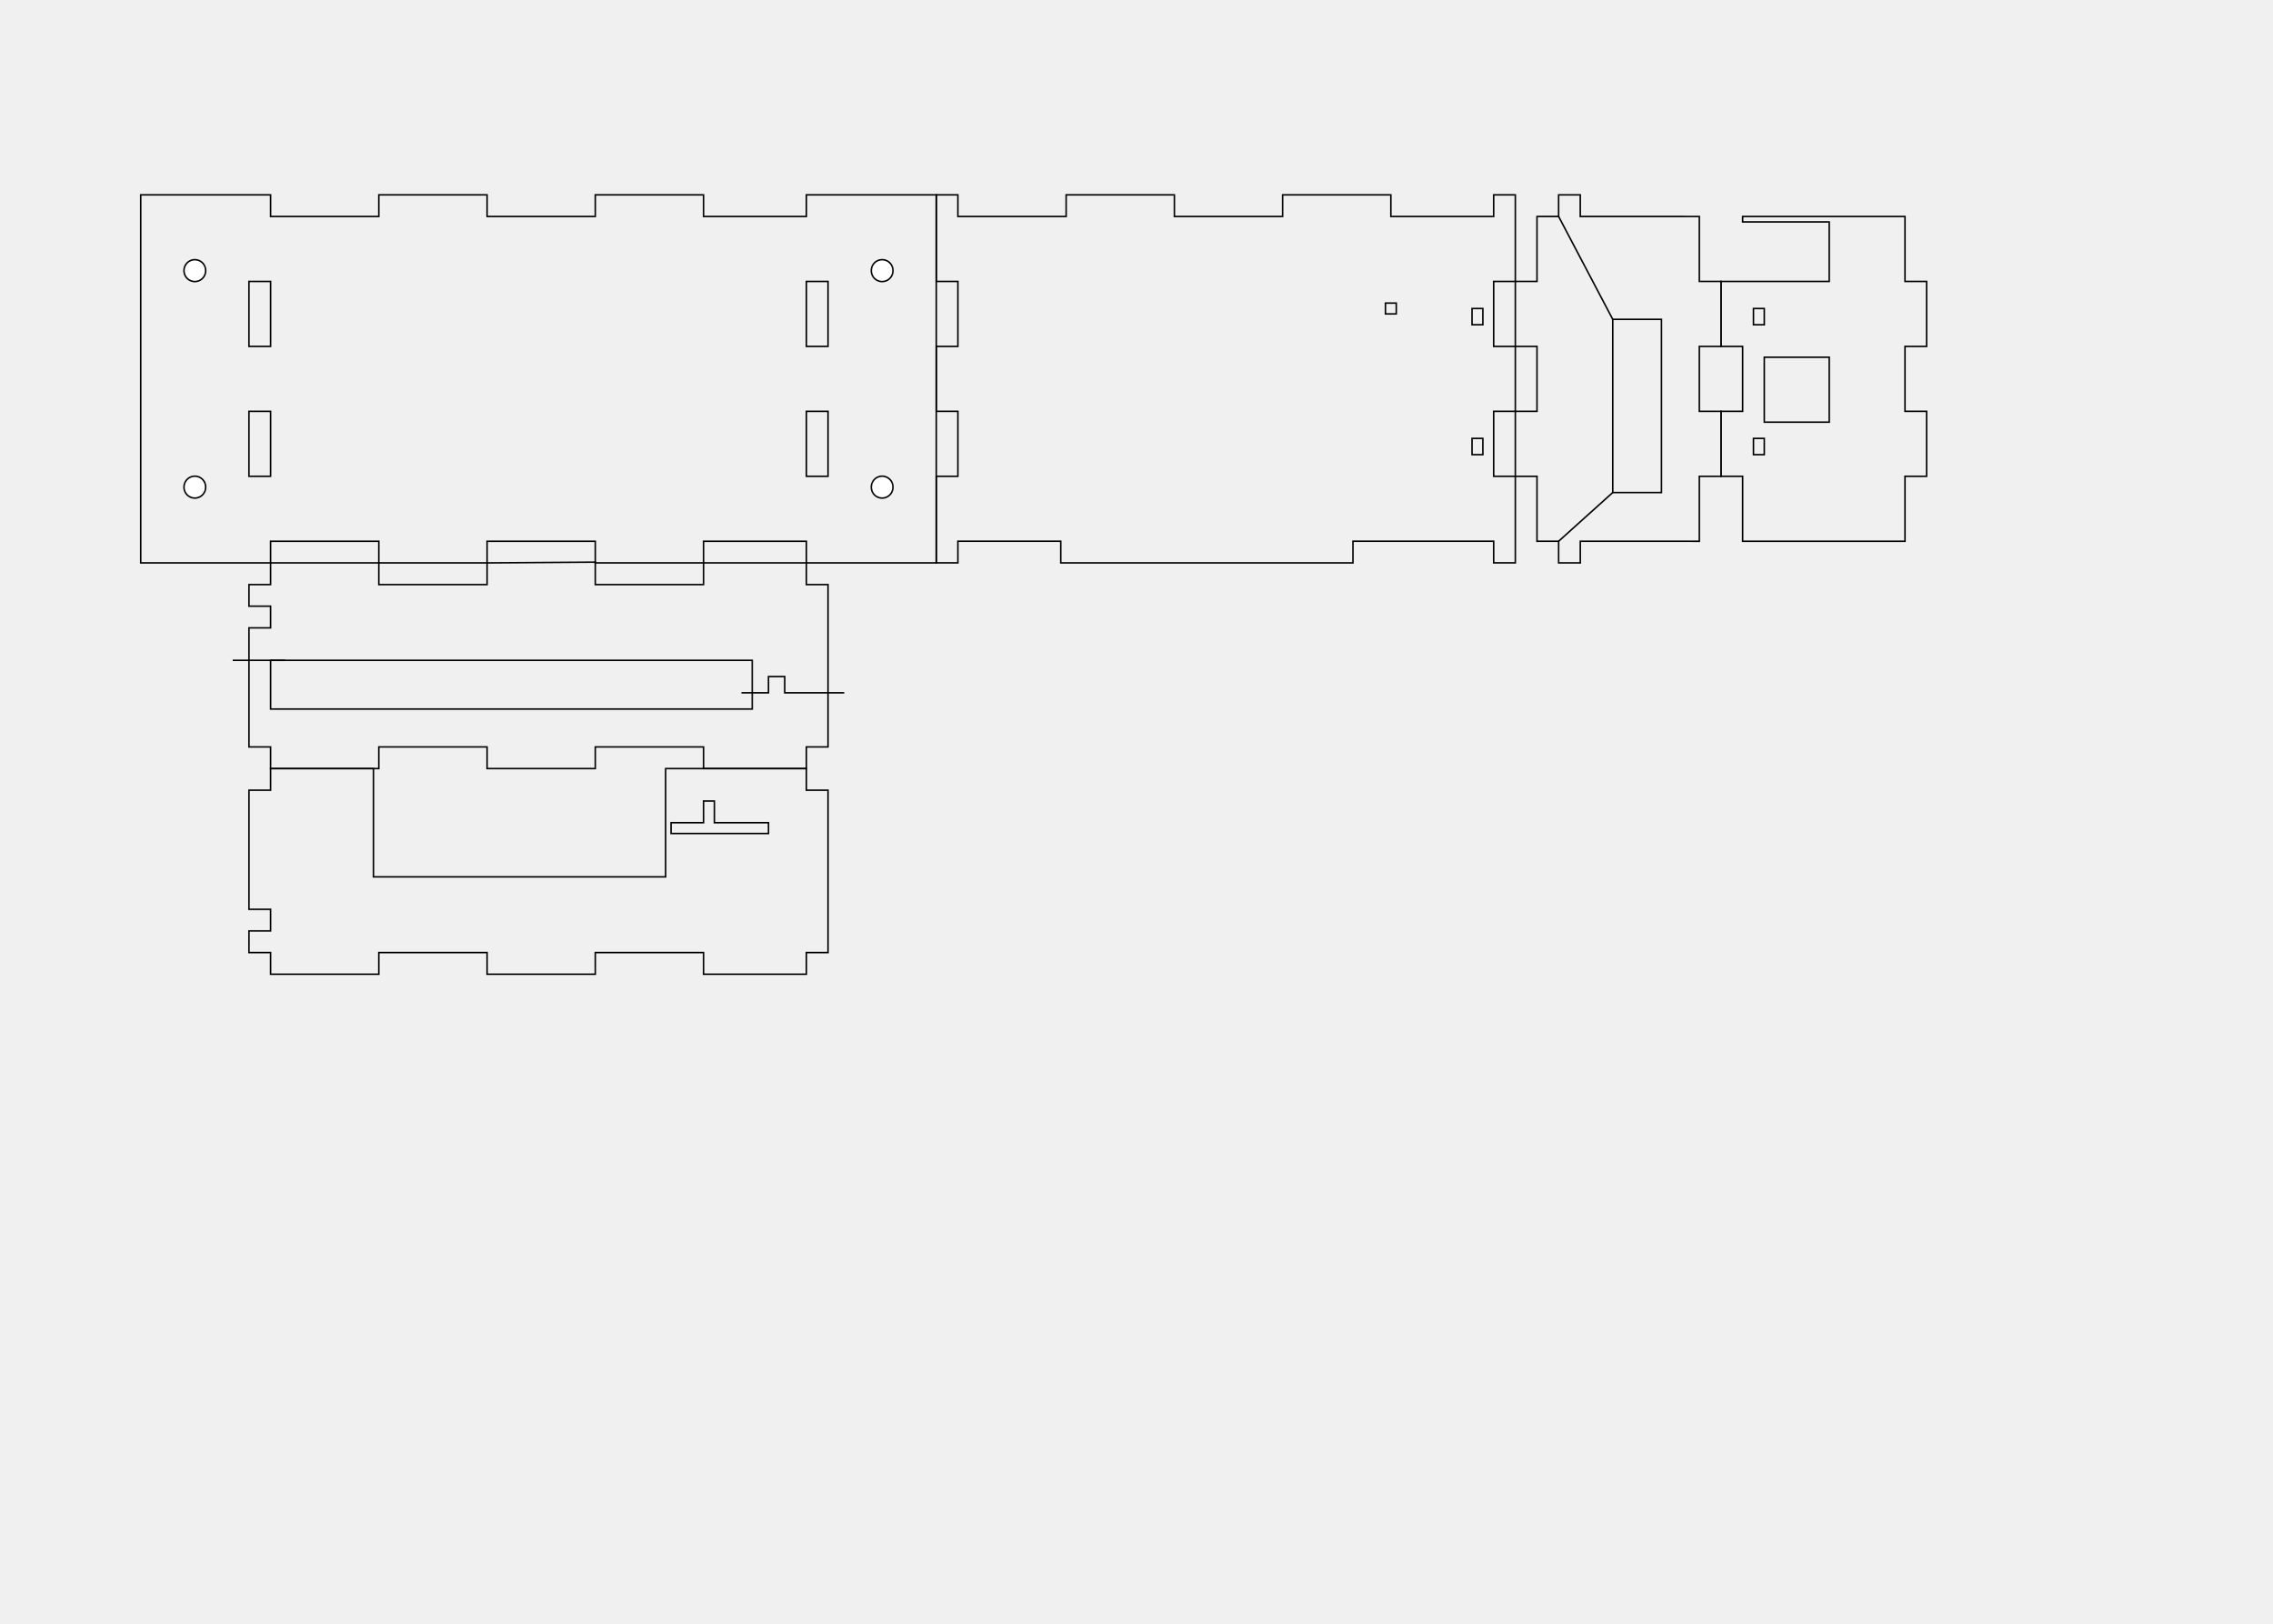
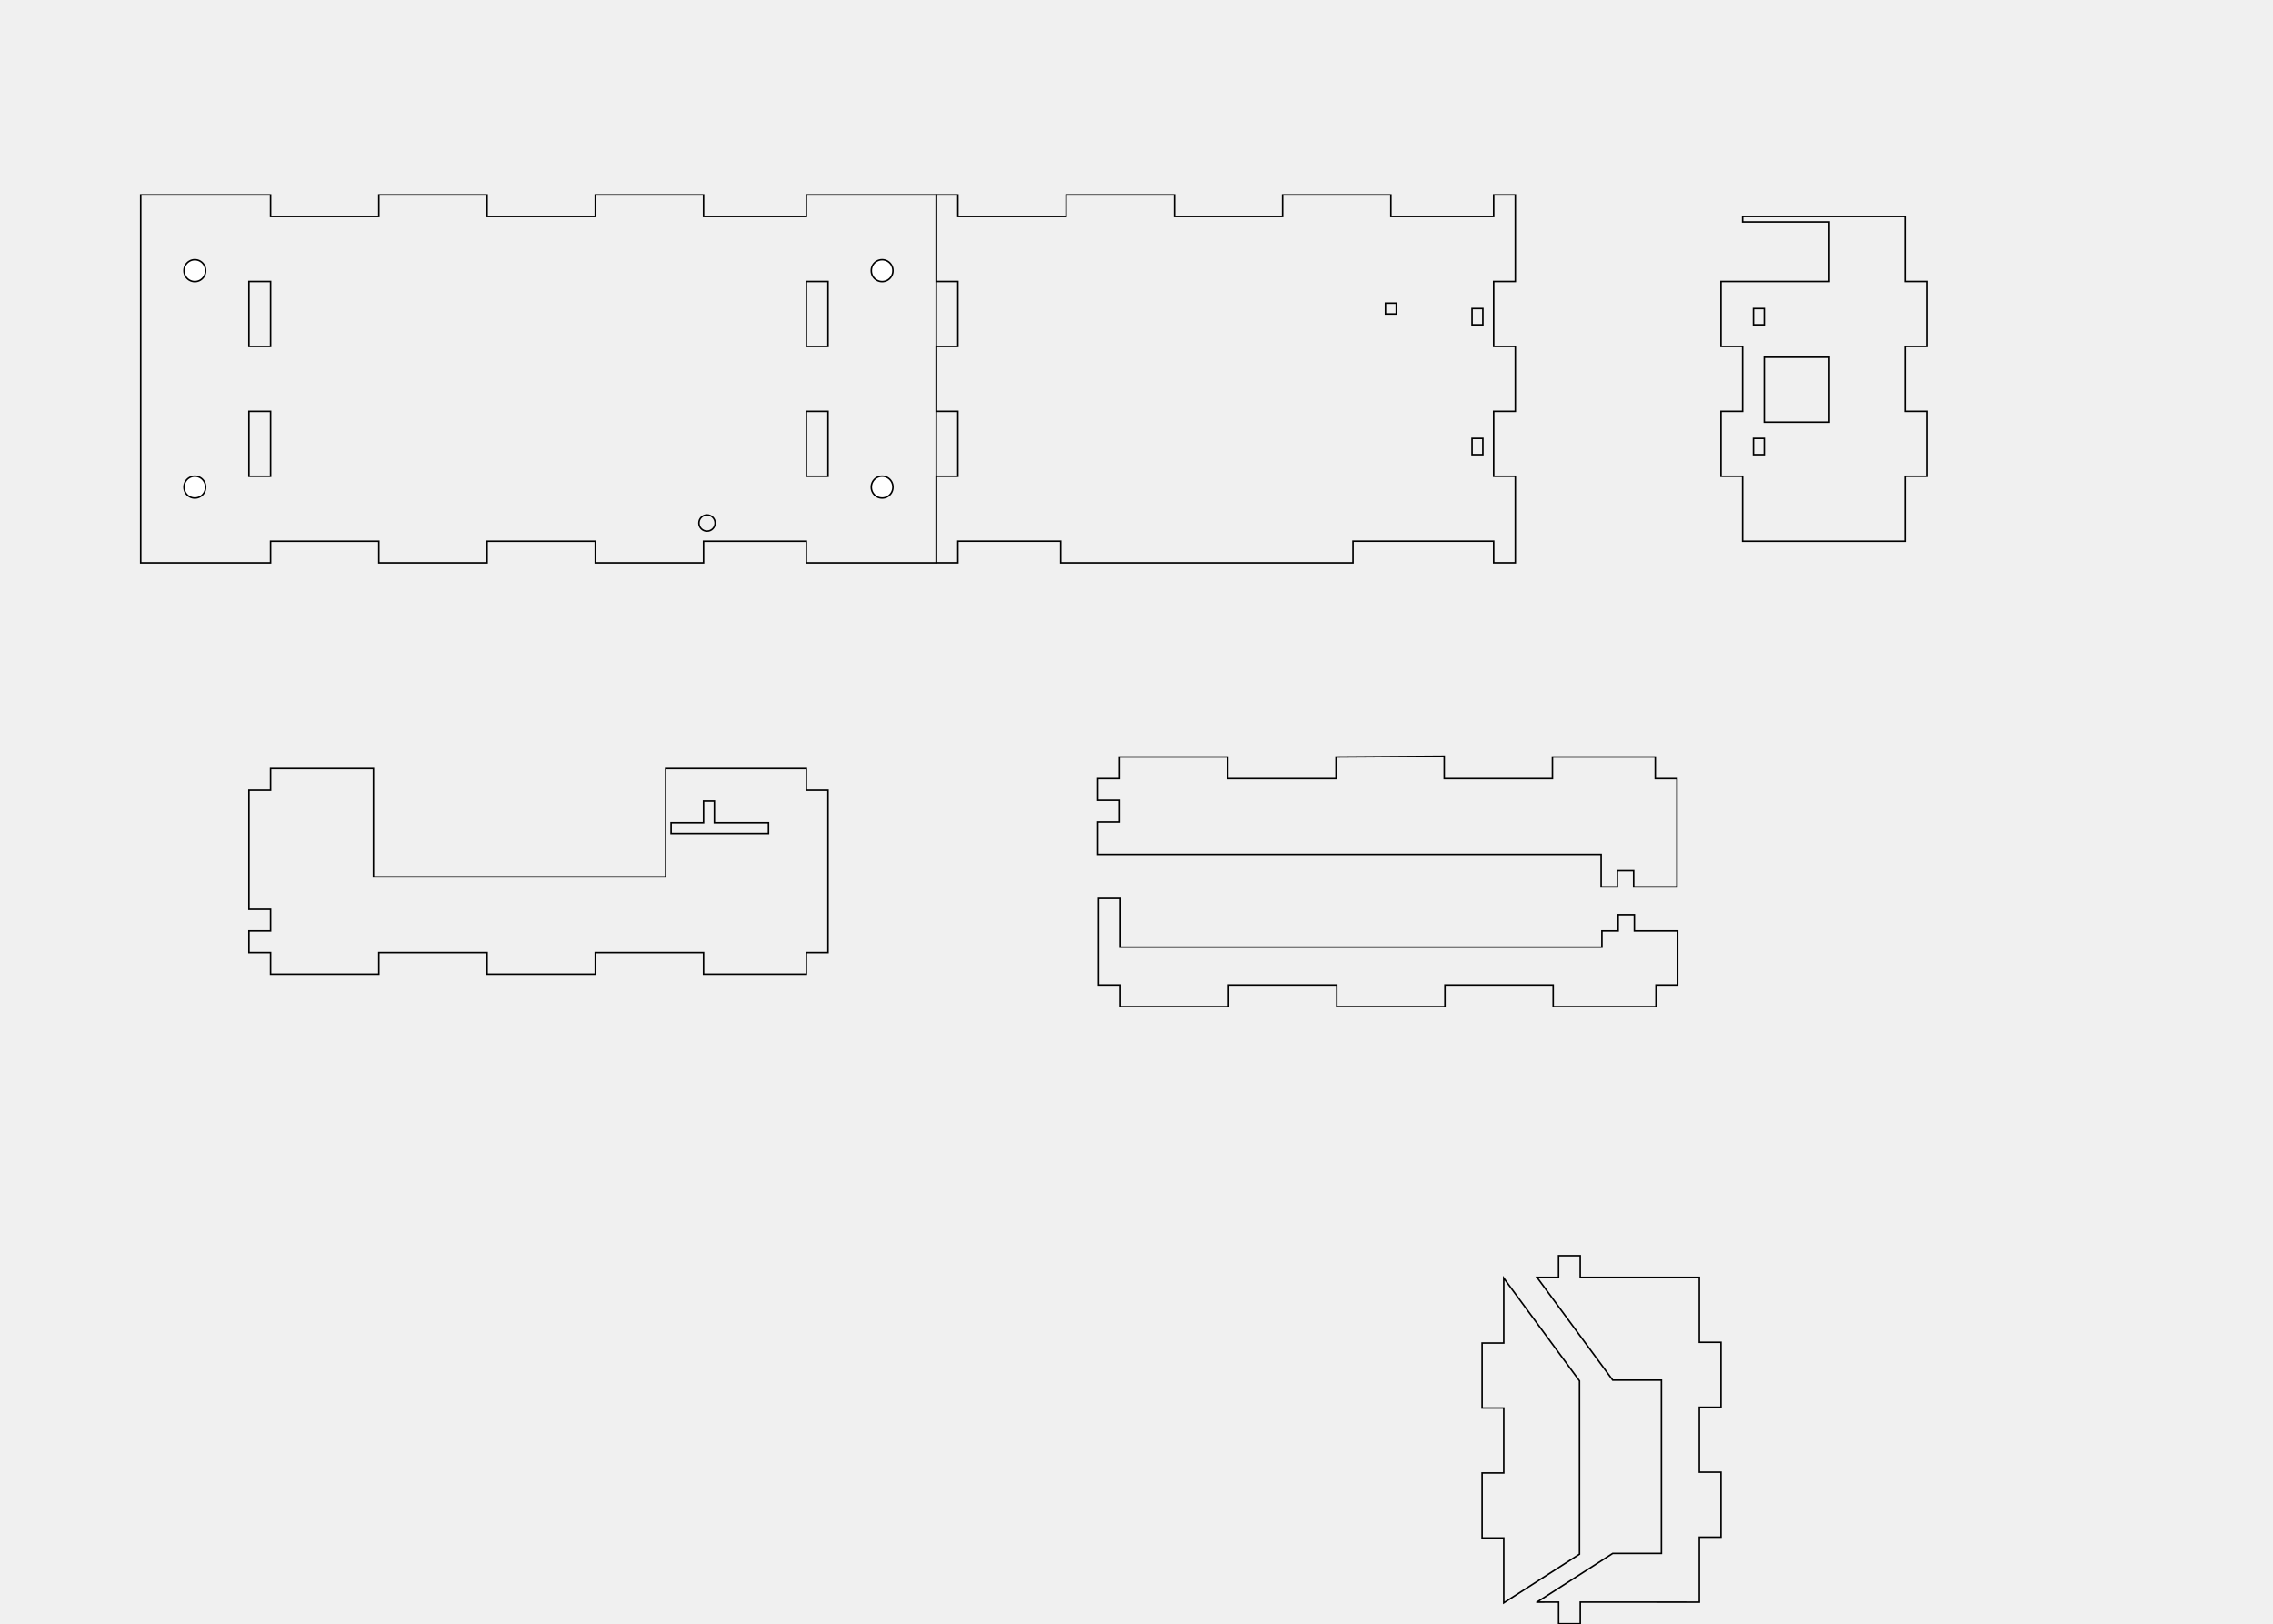
<svg xmlns="http://www.w3.org/2000/svg" width="1488.189" height="1062.992" id="svg2" version="1.0">
  <defs id="defs4">
    </defs>
  <g id="layer1">
    <path style="fill:#ffffff;stroke:#000000" id="path2415" d="M 255.118,177.165 A 7.087,7.087 0 1 1 240.945,177.165 A 7.087,7.087 0 1 1 255.118,177.165 z" transform="translate(-120.4724,-4.6857699e-6)" />
    <path style="fill:#ffffff;stroke:#000000" id="path2422" d="M 255.118,177.165 A 7.087,7.087 0 1 1 240.945,177.165 A 7.087,7.087 0 1 1 255.118,177.165 z" transform="translate(-120.4724,141.7323)" />
    <path style="fill:#ffffff;stroke:#000000" id="path2424" d="M 255.118,177.165 A 7.087,7.087 0 1 1 240.945,177.165 A 7.087,7.087 0 1 1 255.118,177.165 z" transform="translate(329.5276,-3.0322267e-6)" />
    <path style="fill:#ffffff;stroke:#000000" id="path2426" d="M 255.118,177.165 A 7.087,7.087 0 1 1 240.945,177.165 A 7.087,7.087 0 1 1 255.118,177.165 z" transform="translate(329.5276,141.7323)" />
    <path style="fill:none;fill-rule:evenodd;stroke:#000000;stroke-width:1px;stroke-linecap:butt;stroke-linejoin:miter;stroke-opacity:1" d="M 92.125 127.562 L 92.125 368.5 L 177.156 368.5 L 177.156 354.344 L 248.031 354.344 L 248.031 368.5 L 318.906 368.5 L 318.906 354.344 L 389.75 354.344 L 389.75 368.5 L 460.625 368.5 L 460.625 354.344 L 527.938 354.344 L 527.938 368.5 L 613 368.5 L 613 127.562 L 527.938 127.562 L 527.938 141.719 L 460.625 141.719 L 460.625 127.562 L 389.75 127.562 L 389.75 141.719 L 318.906 141.719 L 318.906 127.562 L 248.031 127.562 L 248.031 141.719 L 177.156 141.719 L 177.156 127.562 L 92.125 127.562 z " id="path2428" />
    <path style="fill:none;fill-rule:evenodd;stroke:#000000;stroke-width:1px;stroke-linecap:butt;stroke-linejoin:miter;stroke-opacity:1" d="M 613 127.562 L 613 184.25 L 627.156 184.25 L 627.156 226.781 L 613 226.781 L 613 269.281 L 627.156 269.281 L 627.156 311.812 L 613 311.812 L 613 368.469 L 627.156 368.469 L 627.156 354.312 L 694.5 354.312 L 694.5 368.469 L 694.5 368.5 L 885.812 368.5 L 885.812 368.469 L 885.812 354.312 L 977.938 354.312 L 977.938 368.469 L 992.125 368.469 L 992.125 311.812 L 977.938 311.812 L 977.938 269.281 L 992.125 269.281 L 992.125 226.781 L 977.938 226.781 L 977.938 184.25 L 992.125 184.25 L 992.125 127.562 L 977.938 127.562 L 977.938 141.719 L 910.625 141.719 L 910.625 127.562 L 839.75 127.562 L 839.75 141.719 L 768.906 141.719 L 768.906 127.562 L 698.031 127.562 L 698.031 141.719 L 627.156 141.719 L 627.156 127.562 L 613 127.562 z " id="path2430" />
-     <path style="fill:none;fill-rule:evenodd;stroke:#000000;stroke-width:1px;stroke-linecap:butt;stroke-linejoin:miter;stroke-opacity:1" d="M 389.75 368 L 318.906 368.5 L 318.906 382.688 L 248.031 382.688 L 248.031 368.5 L 177.156 368.5 L 177.156 382.688 L 163 382.688 L 163 396.844 L 177.156 396.844 L 177.156 411.031 L 163 411.031 L 163 488.969 L 177.156 488.969 L 177.156 503.156 L 248.031 503.156 L 248.031 488.969 L 318.906 488.969 L 318.906 503.156 L 389.75 503.156 L 389.75 488.969 L 460.625 488.969 L 460.625 503.156 L 527.938 503.156 L 527.938 488.969 L 542.125 488.969 L 542.125 382.688 L 527.938 382.688 L 527.938 368.5 L 460.625 368.5 L 460.625 382.688 L 389.75 382.688 L 389.75 368 z " id="path2459" />
-     <path style="fill:none;fill-rule:evenodd;stroke:#000000;stroke-width:1px;stroke-linecap:butt;stroke-linejoin:miter;stroke-opacity:1" d="M 177.156 503.156 L 177.156 517.312 L 163 517.312 L 163 595.281 L 177.156 595.281 L 177.156 609.438 L 163 609.438 L 163 623.625 L 177.156 623.625 L 177.156 637.781 L 248.031 637.781 L 248.031 623.625 L 318.906 623.625 L 318.906 637.781 L 389.75 637.781 L 389.75 623.625 L 460.625 623.625 L 460.625 637.781 L 527.938 637.781 L 527.938 623.625 L 542.125 623.625 L 542.125 517.312 L 527.938 517.312 L 527.938 503.156 L 435.812 503.156 L 435.812 517.312 L 435.812 522.812 L 435.812 574.031 L 244.5 574.031 L 244.5 531.5 L 244.5 517.312 L 244.5 503.156 L 177.156 503.156 z " id="path2461" />
-     <path style="fill:none;fill-rule:evenodd;stroke:#000000;stroke-width:1px;stroke-linecap:butt;stroke-linejoin:miter;stroke-opacity:1" d="M 460.625 524.406 L 460.625 538.594 L 439.375 538.594 L 439.375 545.656 L 503.156 545.656 L 503.156 538.594 L 467.719 538.594 L 467.719 524.406 L 460.625 524.406 z " id="path2478" />
-     <path style="fill:none;fill-rule:evenodd;stroke:#000000;stroke-width:1px;stroke-linecap:butt;stroke-linejoin:miter;stroke-opacity:1" d="M 177.165,432.283 L 492.52,432.283 L 492.52,464.173 L 177.165,464.173 L 177.165,432.283 z" id="path2485" />
+     <g id="g4368">
+       <path id="path2461" d="M 177.156 503.156 L 177.156 517.312 L 163 517.312 L 163 595.281 L 177.156 595.281 L 177.156 609.438 L 163 609.438 L 163 623.625 L 177.156 623.625 L 177.156 637.781 L 248.031 637.781 L 248.031 623.625 L 318.906 623.625 L 318.906 637.781 L 389.75 637.781 L 389.75 623.625 L 460.625 623.625 L 460.625 637.781 L 527.938 637.781 L 527.938 623.625 L 542.125 623.625 L 542.125 517.312 L 527.938 517.312 L 527.938 503.156 L 435.812 503.156 L 435.812 517.312 L 435.812 522.812 L 435.812 574.031 L 244.5 574.031 L 244.5 531.5 L 244.5 517.312 L 244.5 503.156 L 177.156 503.156 z " style="fill:none;fill-rule:evenodd;stroke:#000000;stroke-width:1px;stroke-linecap:butt;stroke-linejoin:miter;stroke-opacity:1" />
+       <path id="path2478" d="M 460.625 524.406 L 460.625 538.594 L 439.375 538.594 L 439.375 545.656 L 503.156 545.656 L 503.156 538.594 L 467.719 538.594 L 467.719 524.406 L 460.625 524.406 z " style="fill:none;fill-rule:evenodd;stroke:#000000;stroke-width:1px;stroke-linecap:butt;stroke-linejoin:miter;stroke-opacity:1" />
+     </g>
    <path style="fill:none;fill-rule:evenodd;stroke:#000000;stroke-width:1px;stroke-linecap:butt;stroke-linejoin:miter;stroke-opacity:1" d="M 527.953,184.252 L 542.126,184.252 L 542.126,226.772 L 527.953,226.772 L 527.953,184.252 z" id="path2524" />
    <path style="fill:none;fill-rule:evenodd;stroke:#000000;stroke-width:1px;stroke-linecap:butt;stroke-linejoin:miter;stroke-opacity:1" d="M 527.953,269.291 L 542.126,269.291 L 542.126,311.811 L 527.953,311.811 L 527.953,269.291 z" id="path2526" />
    <path style="fill:none;fill-rule:evenodd;stroke:#000000;stroke-width:1px;stroke-linecap:butt;stroke-linejoin:miter;stroke-opacity:1" d="M 162.992,184.252 L 162.992,226.772 L 177.165,226.772 L 177.165,184.252 L 162.992,184.252 z" id="path2528" />
    <path style="fill:none;fill-rule:evenodd;stroke:#000000;stroke-width:1px;stroke-linecap:butt;stroke-linejoin:miter;stroke-opacity:1" d="M 162.992,269.291 L 177.165,269.291 L 177.165,311.811 L 162.992,311.811 L 162.992,269.291 z" id="path2530" />
-     <path style="fill:none;fill-rule:evenodd;stroke:#000000;stroke-width:1px;stroke-linecap:butt;stroke-linejoin:miter;stroke-opacity:1" d="M 1020.458,127.559 L 1020.458,141.715 L 1006.312,141.719 L 1006.312,184.25 L 992.125,184.25 L 992.125,226.781 L 1006.312,226.781 L 1006.312,269.281 L 992.125,269.281 L 992.125,311.812 L 1006.312,311.812 L 1006.312,354.344 L 1020.472,354.331 L 1020.472,368.487 L 1034.66,368.487 L 1034.66,354.331 L 1112.594,354.344 L 1112.594,311.812 L 1126.781,311.812 L 1126.781,269.281 L 1112.594,269.281 L 1112.594,226.781 L 1126.781,226.781 L 1126.781,184.25 L 1112.594,184.25 L 1112.594,141.719 L 1034.646,141.715 L 1034.646,127.559 L 1020.458,127.559 z" id="path2532" />
    <path style="fill:none;fill-rule:evenodd;stroke:#000000;stroke-width:1px;stroke-linecap:butt;stroke-linejoin:miter;stroke-opacity:1" d="M 1140.938 141.719 L 1140.938 145.281 L 1197.625 145.281 L 1197.625 184.25 L 1140.938 184.25 L 1126.781 184.25 L 1126.781 226.781 L 1140.938 226.781 L 1140.938 269.281 L 1126.781 269.281 L 1126.781 311.812 L 1140.938 311.812 L 1140.938 354.344 L 1247.25 354.344 L 1247.25 311.812 L 1261.406 311.812 L 1261.406 269.281 L 1247.25 269.281 L 1247.25 226.781 L 1261.406 226.781 L 1261.406 184.25 L 1247.25 184.25 L 1247.25 141.719 L 1140.938 141.719 z " id="path2534" />
-     <path style="fill:none;fill-rule:evenodd;stroke:#000000;stroke-width:1px;stroke-linecap:butt;stroke-linejoin:miter;stroke-opacity:1" d="M 1055.906,209.055 L 1087.795,209.055 L 1087.795,322.441 L 1055.906,322.441 L 1055.906,209.055 z" id="path2542" />
    <path style="fill:none;fill-rule:evenodd;stroke:#000000;stroke-width:1px;stroke-linecap:butt;stroke-linejoin:miter;stroke-opacity:1" d="M 1197.638,233.858 L 1155.118,233.858 L 1155.118,276.378 L 1197.638,276.378 L 1197.638,233.858 z" id="path2552" />
    <path style="fill:none;fill-rule:evenodd;stroke:#000000;stroke-width:1px;stroke-linecap:butt;stroke-linejoin:miter;stroke-opacity:1" d="M 907.087,198.425 L 914.173,198.425 L 914.173,205.512 L 907.087,205.512 L 907.087,198.425 z" id="path2554" />
    <path style="fill:none;fill-rule:evenodd;stroke:#000000;stroke-width:1px;stroke-linecap:butt;stroke-linejoin:miter;stroke-opacity:1" d="M 1148.032,201.968 L 1155.118,201.968 L 1155.118,212.598 L 1148.032,212.598 L 1148.032,201.968 z" id="path2559" />
    <path style="fill:none;fill-rule:evenodd;stroke:#000000;stroke-width:1px;stroke-linecap:butt;stroke-linejoin:miter;stroke-opacity:1" d="M 1148.032,287.008 L 1155.118,287.008 L 1155.118,297.638 L 1148.032,297.638 L 1148.032,287.008 z" id="path2561" />
    <path style="fill:none;fill-rule:evenodd;stroke:#000000;stroke-width:1px;stroke-linecap:butt;stroke-linejoin:miter;stroke-opacity:1" d="M 963.78,201.968 L 970.866,201.968 L 970.866,212.598 L 963.78,212.598 L 963.78,201.968 z" id="path2563" />
    <path style="fill:none;fill-rule:evenodd;stroke:#000000;stroke-width:1px;stroke-linecap:butt;stroke-linejoin:miter;stroke-opacity:1" d="M 963.78,287.008 L 970.866,287.008 L 970.866,297.638 L 963.78,297.638 L 963.78,287.008 z" id="path2565" />
-     <path style="fill:none;fill-rule:evenodd;stroke:#000000;stroke-width:1px;stroke-linecap:butt;stroke-linejoin:miter;stroke-opacity:1" d="M 152.362,432.283 L 186.625,432.283" id="path2599" />
-     <path style="fill:none;fill-rule:evenodd;stroke:#000000;stroke-width:1px;stroke-linecap:butt;stroke-linejoin:miter;stroke-opacity:1" d="M 485.433,453.543 L 503.15,453.543 L 503.15,442.913 L 513.78,442.913 L 513.78,453.543 L 552.756,453.543" id="path2601" />
-     <path style="fill:none;fill-rule:evenodd;stroke:#000000;stroke-width:1px;stroke-linecap:butt;stroke-linejoin:miter;stroke-opacity:1" d="M 1055.906,322.441 L 1020.472,354.331 L 1020.472,354.331" id="path2603" />
-     <path style="fill:none;fill-rule:evenodd;stroke:#000000;stroke-width:1px;stroke-linecap:butt;stroke-linejoin:miter;stroke-opacity:1" d="M 1055.906,209.055 L 1020.472,141.732 L 1020.458,141.687 L 1020.458,141.687 L 1020.472,141.732" id="path2605" />
+     <path style="fill:none;fill-rule:evenodd;stroke:#000000;stroke-width:1px;stroke-linecap:butt;stroke-linejoin:miter;stroke-opacity:1" d="M 945.562 495.062 L 874.719 495.562 L 874.719 509.75 L 803.844 509.75 L 803.844 495.562 L 732.969 495.562 L 732.969 509.75 L 718.812 509.75 L 718.812 523.906 L 732.969 523.906 L 732.969 538.094 L 718.812 538.094 L 718.812 559.344 L 732.969 559.344 L 740.062 559.344 L 1048.312 559.344 L 1048.312 580.594 L 1058.938 580.594 L 1058.938 569.969 L 1069.594 569.969 L 1069.594 580.594 L 1097.938 580.594 L 1097.938 509.75 L 1083.75 509.75 L 1083.75 495.562 L 1016.438 495.562 L 1016.438 509.75 L 945.562 509.75 L 945.562 495.062 z " id="path4386" />
+     <path style="fill:none;fill-rule:evenodd;stroke:#000000;stroke-width:1px;stroke-linecap:butt;stroke-linejoin:miter;stroke-opacity:1" d="M 719.288,588.168 L 719.288,644.855 L 733.444,644.855 L 733.444,659.043 L 804.319,659.043 L 804.319,644.855 L 875.194,644.855 L 875.194,659.043 L 946.038,659.043 L 946.038,644.855 L 1016.913,644.855 L 1016.913,659.043 L 1084.225,659.043 L 1084.225,644.855 L 1098.413,644.855 L 1098.413,609.449 L 1070.069,609.449 L 1070.069,598.793 L 1059.444,598.793 L 1059.444,609.449 L 1048.819,609.449 L 1048.819,620.074 L 733.475,620.074 L 733.475,588.168 L 719.288,588.168 z" id="path4394" />
+     <path style="fill:none;fill-rule:evenodd;stroke:#000000;stroke-width:1px;stroke-linecap:butt;stroke-linejoin:miter;stroke-opacity:1" d="M 984.552,836.72 L 984.552,879.252 L 970.364,879.252 L 970.364,921.783 L 984.552,921.783 L 984.552,964.283 L 970.364,964.283 L 970.364,1006.814 L 984.552,1006.814 L 984.552,1049.314 L 1034.146,1017.439 L 1034.146,904.033 L 984.552,836.72 z" id="path4410" />
+     <path style="fill:none;fill-rule:evenodd;stroke:#000000;stroke-width:1px;stroke-linecap:butt;stroke-linejoin:miter;stroke-opacity:1" d="M 1020.438 822.062 L 1020.438 836.219 L 1006.312 836.219 L 1055.906 903.531 L 1087.781 903.531 L 1087.781 1016.938 L 1055.906 1016.938 L 1006.312 1048.812 L 1006.312 1048.844 L 1020.469 1048.812 L 1020.469 1062.969 L 1034.656 1062.969 L 1034.656 1048.812 L 1112.594 1048.844 L 1112.594 1006.312 L 1126.781 1006.312 L 1126.781 963.781 L 1112.594 963.781 L 1112.594 921.281 L 1126.781 921.281 L 1126.781 878.75 L 1112.594 878.75 L 1112.594 836.219 L 1034.625 836.219 L 1034.625 822.062 L 1020.438 822.062 z " id="path4420" />
+     <path style="opacity:1;fill:none;fill-opacity:1;stroke:#000000;stroke-opacity:1" id="path4432" d="M 467.717,338.386 A 5.315,5.315 0 1 1 457.087,338.386 A 5.315,5.315 0 1 1 467.717,338.386 z" transform="translate(0.4999938,4.0433)" />
  </g>
</svg>
